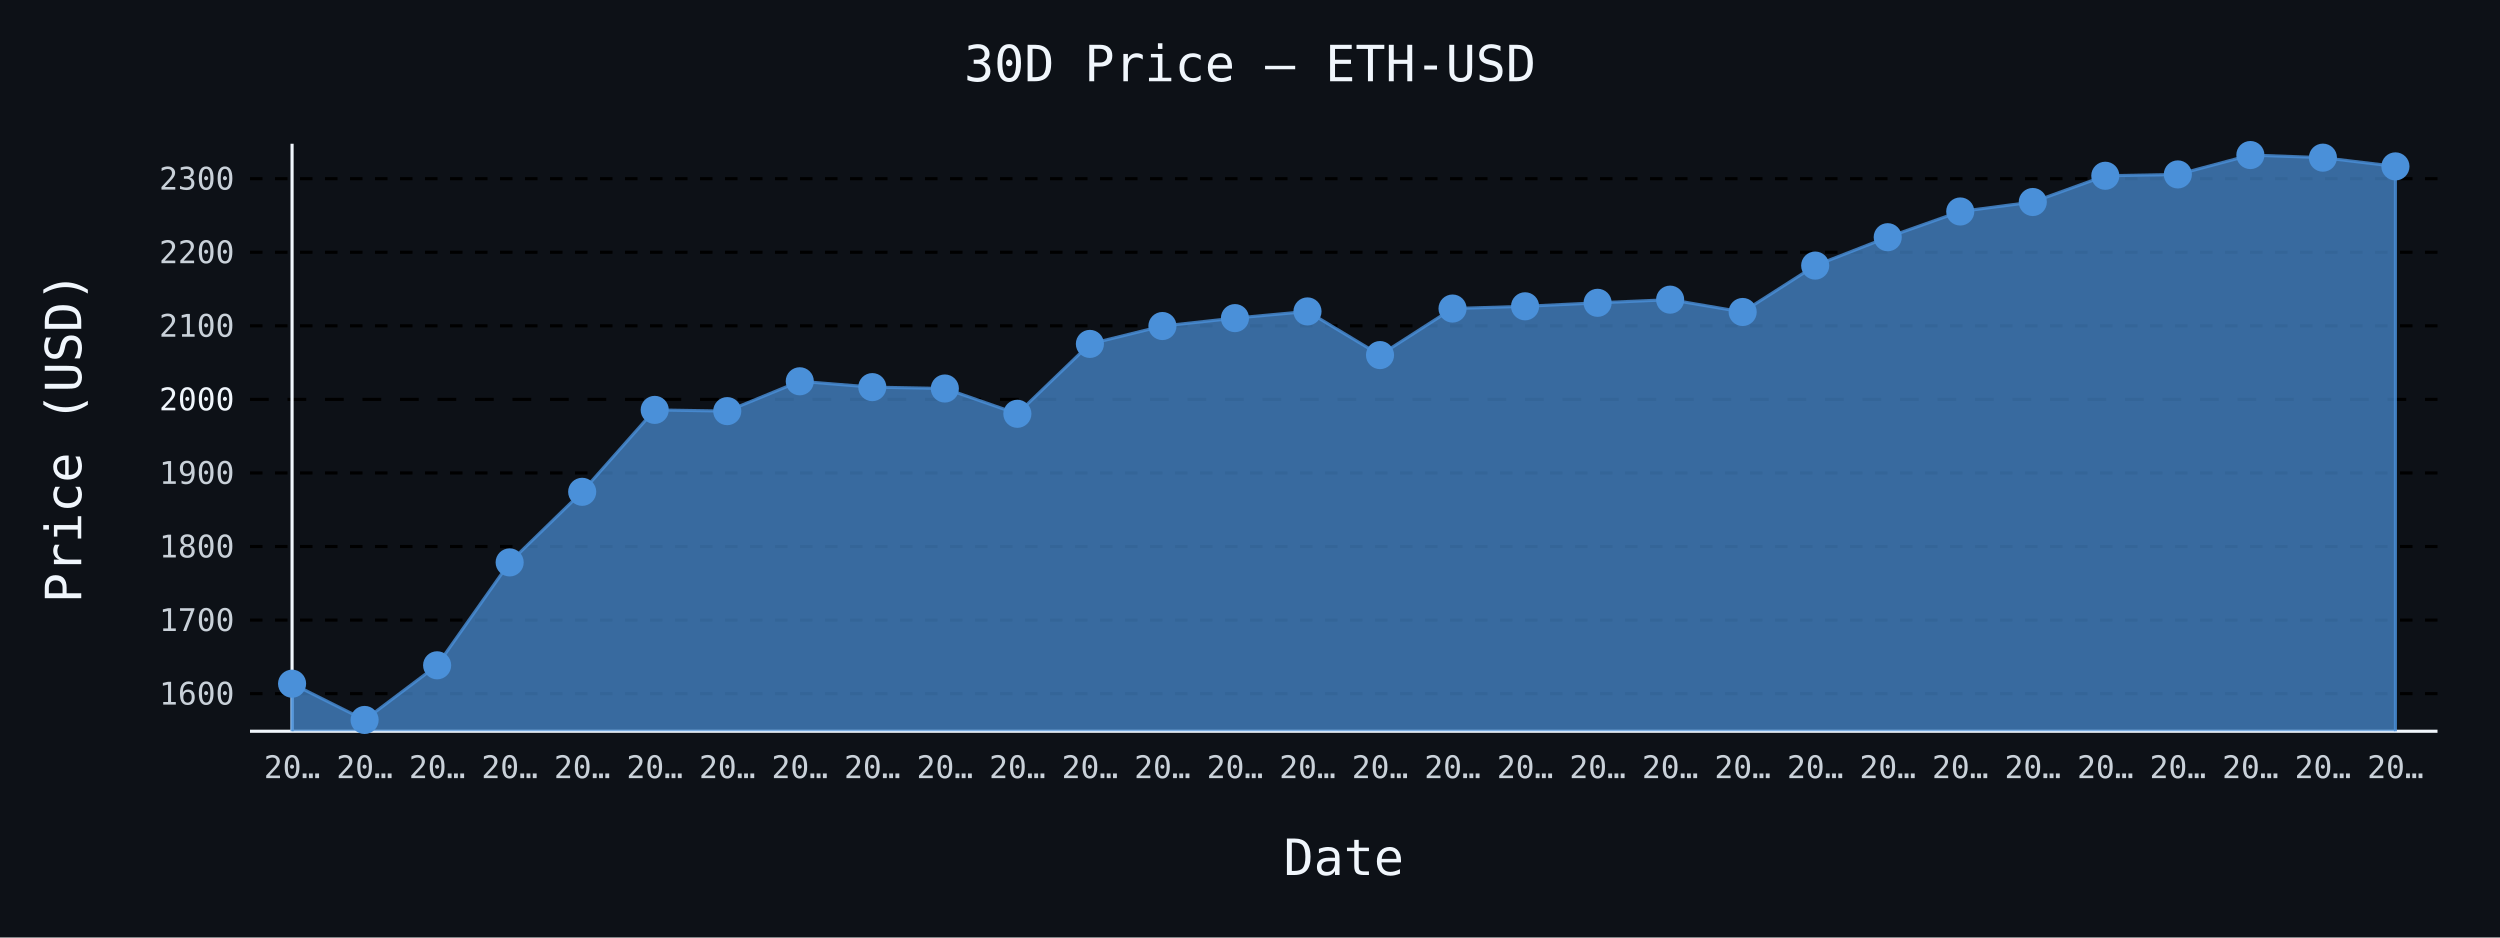
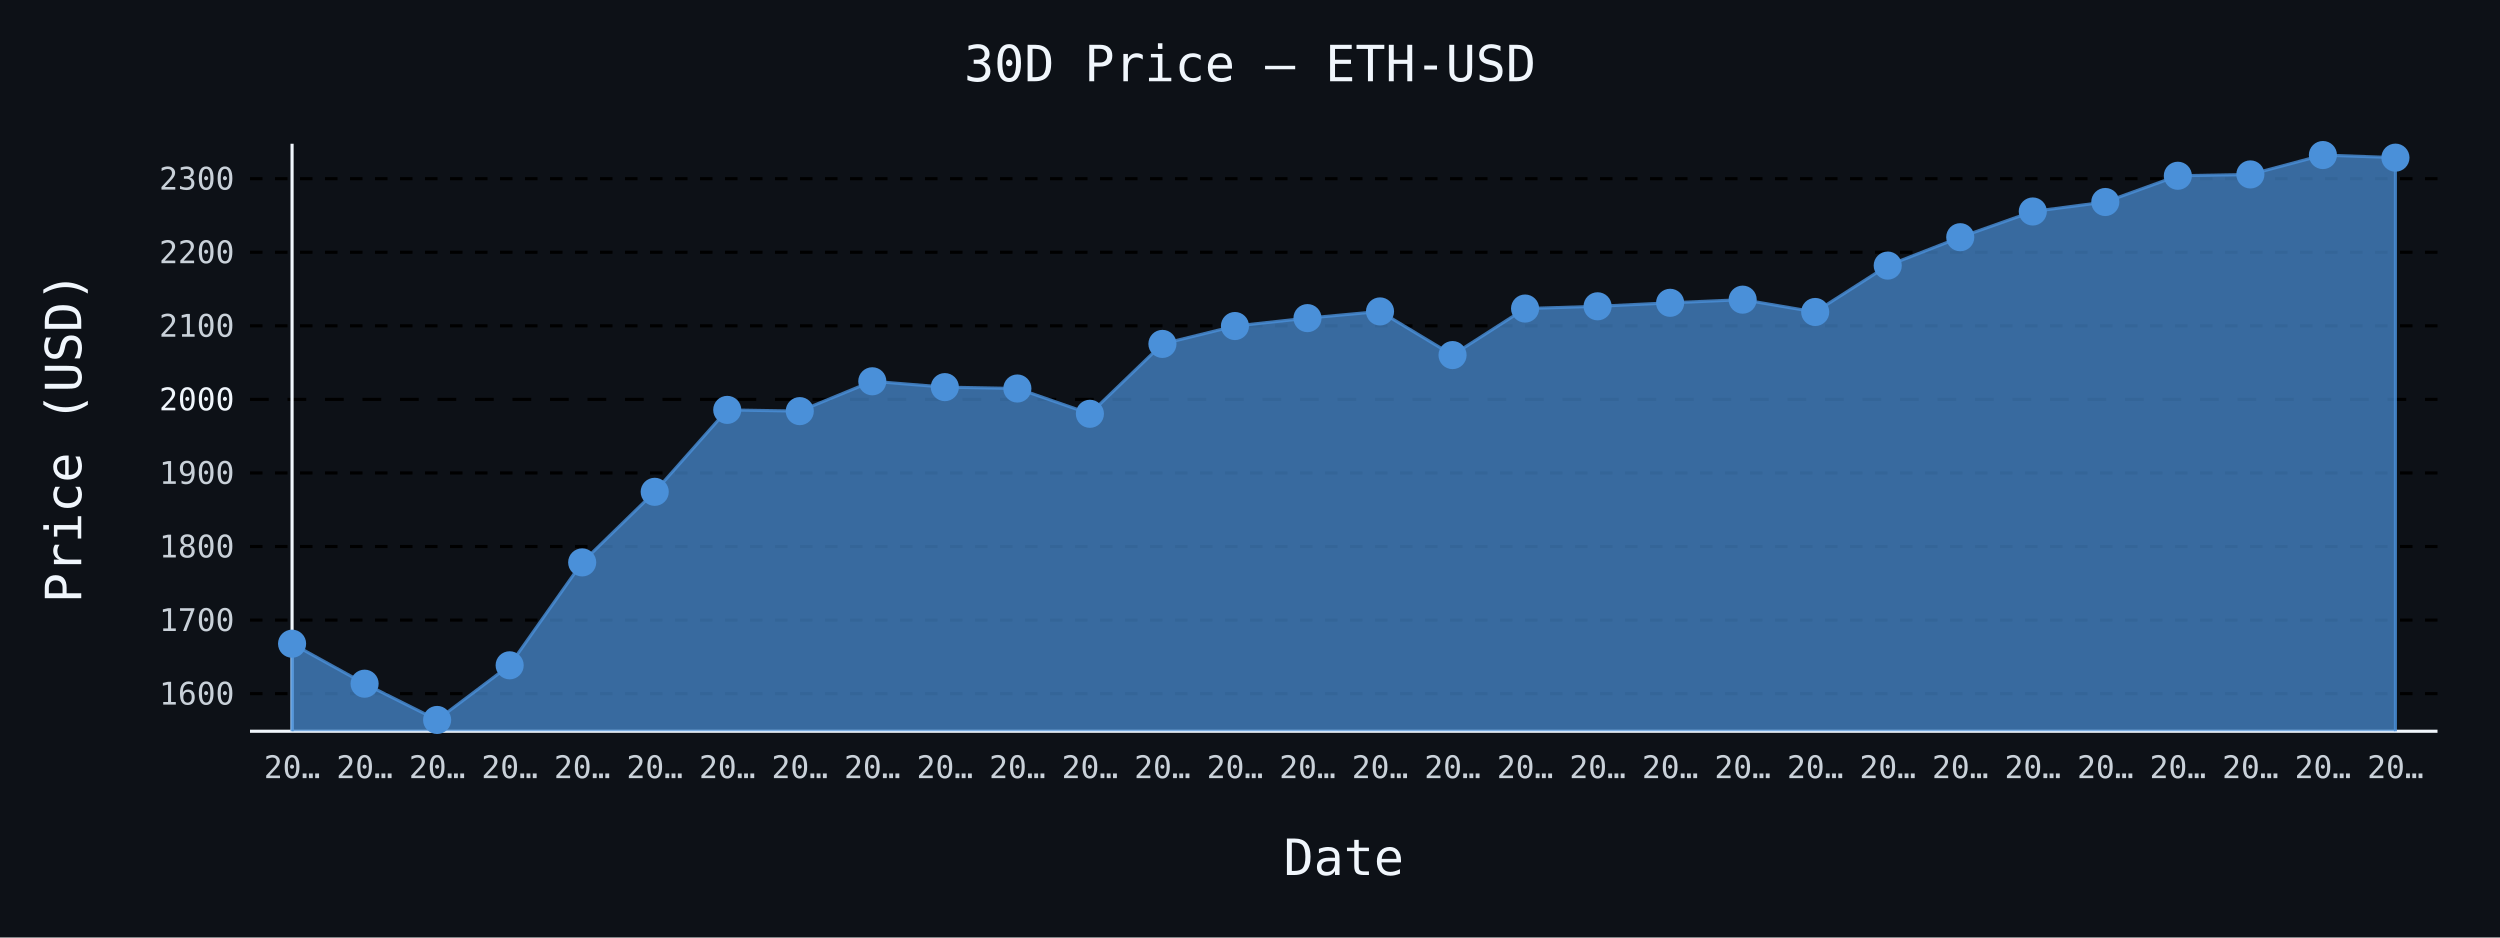
- <svg xmlns="http://www.w3.org/2000/svg" id="chart-cc44683f-a245-4bea-9bb6-77e3654cc969" class="pygal-chart" viewBox="0 0 800 300">
+ <svg xmlns="http://www.w3.org/2000/svg" id="chart-3cb1f36e-95e7-4324-8549-cd6c2416d35d" class="pygal-chart" viewBox="0 0 800 300">
  <defs>
-     <style type="text/css">#chart-cc44683f-a245-4bea-9bb6-77e3654cc969{-webkit-user-select:none;-webkit-font-smoothing:antialiased;font-family:monospace}#chart-cc44683f-a245-4bea-9bb6-77e3654cc969 .title{font-family:monospace;font-size:16px}#chart-cc44683f-a245-4bea-9bb6-77e3654cc969 .legends .legend text{font-family:monospace;font-size:14px}#chart-cc44683f-a245-4bea-9bb6-77e3654cc969 .axis text{font-family:monospace;font-size:10px}#chart-cc44683f-a245-4bea-9bb6-77e3654cc969 .axis text.major{font-family:monospace;font-size:10px}#chart-cc44683f-a245-4bea-9bb6-77e3654cc969 .text-overlay text.value{font-family:monospace;font-size:16px}#chart-cc44683f-a245-4bea-9bb6-77e3654cc969 .text-overlay text.label{font-family:monospace;font-size:10px}#chart-cc44683f-a245-4bea-9bb6-77e3654cc969 .tooltip{font-family:monospace;font-size:14px}#chart-cc44683f-a245-4bea-9bb6-77e3654cc969 text.no_data{font-family:monospace;font-size:64px}
- #chart-cc44683f-a245-4bea-9bb6-77e3654cc969{background-color:#0d1117}#chart-cc44683f-a245-4bea-9bb6-77e3654cc969 path,#chart-cc44683f-a245-4bea-9bb6-77e3654cc969 line,#chart-cc44683f-a245-4bea-9bb6-77e3654cc969 rect,#chart-cc44683f-a245-4bea-9bb6-77e3654cc969 circle{-webkit-transition:150ms;-moz-transition:150ms;transition:150ms}#chart-cc44683f-a245-4bea-9bb6-77e3654cc969 .graph &gt; .background{fill:#0d1117}#chart-cc44683f-a245-4bea-9bb6-77e3654cc969 .plot &gt; .background{fill:#0d1117}#chart-cc44683f-a245-4bea-9bb6-77e3654cc969 .graph{fill:#c9d1d9}#chart-cc44683f-a245-4bea-9bb6-77e3654cc969 text.no_data{fill:#f0f6fc}#chart-cc44683f-a245-4bea-9bb6-77e3654cc969 .title{fill:#f0f6fc}#chart-cc44683f-a245-4bea-9bb6-77e3654cc969 .legends .legend text{fill:#c9d1d9}#chart-cc44683f-a245-4bea-9bb6-77e3654cc969 .legends .legend:hover text{fill:#f0f6fc}#chart-cc44683f-a245-4bea-9bb6-77e3654cc969 .axis .line{stroke:#f0f6fc}#chart-cc44683f-a245-4bea-9bb6-77e3654cc969 .axis .guide.line{stroke:#8b949e}#chart-cc44683f-a245-4bea-9bb6-77e3654cc969 .axis .major.line{stroke:#c9d1d9}#chart-cc44683f-a245-4bea-9bb6-77e3654cc969 .axis text.major{fill:#f0f6fc}#chart-cc44683f-a245-4bea-9bb6-77e3654cc969 .axis.y .guides:hover .guide.line,#chart-cc44683f-a245-4bea-9bb6-77e3654cc969 .line-graph .axis.x .guides:hover .guide.line,#chart-cc44683f-a245-4bea-9bb6-77e3654cc969 .stackedline-graph .axis.x .guides:hover .guide.line,#chart-cc44683f-a245-4bea-9bb6-77e3654cc969 .xy-graph .axis.x .guides:hover .guide.line{stroke:#f0f6fc}#chart-cc44683f-a245-4bea-9bb6-77e3654cc969 .axis .guides:hover text{fill:#f0f6fc}#chart-cc44683f-a245-4bea-9bb6-77e3654cc969 .reactive{fill-opacity:.7;stroke-opacity:.8;stroke-width:1}#chart-cc44683f-a245-4bea-9bb6-77e3654cc969 .ci{stroke:#c9d1d9}#chart-cc44683f-a245-4bea-9bb6-77e3654cc969 .reactive.active,#chart-cc44683f-a245-4bea-9bb6-77e3654cc969 .active .reactive{fill-opacity:.8;stroke-opacity:.9;stroke-width:4}#chart-cc44683f-a245-4bea-9bb6-77e3654cc969 .ci .reactive.active{stroke-width:1.5}#chart-cc44683f-a245-4bea-9bb6-77e3654cc969 .series text{fill:#f0f6fc}#chart-cc44683f-a245-4bea-9bb6-77e3654cc969 .tooltip rect{fill:#0d1117;stroke:#f0f6fc;-webkit-transition:opacity 150ms;-moz-transition:opacity 150ms;transition:opacity 150ms}#chart-cc44683f-a245-4bea-9bb6-77e3654cc969 .tooltip .label{fill:#c9d1d9}#chart-cc44683f-a245-4bea-9bb6-77e3654cc969 .tooltip .label{fill:#c9d1d9}#chart-cc44683f-a245-4bea-9bb6-77e3654cc969 .tooltip .legend{font-size:.8em;fill:#8b949e}#chart-cc44683f-a245-4bea-9bb6-77e3654cc969 .tooltip .x_label{font-size:.6em;fill:#f0f6fc}#chart-cc44683f-a245-4bea-9bb6-77e3654cc969 .tooltip .xlink{font-size:.5em;text-decoration:underline}#chart-cc44683f-a245-4bea-9bb6-77e3654cc969 .tooltip .value{font-size:1.5em}#chart-cc44683f-a245-4bea-9bb6-77e3654cc969 .bound{font-size:.5em}#chart-cc44683f-a245-4bea-9bb6-77e3654cc969 .max-value{font-size:.75em;fill:#8b949e}#chart-cc44683f-a245-4bea-9bb6-77e3654cc969 .map-element{fill:#0d1117;stroke:#8b949e !important}#chart-cc44683f-a245-4bea-9bb6-77e3654cc969 .map-element .reactive{fill-opacity:inherit;stroke-opacity:inherit}#chart-cc44683f-a245-4bea-9bb6-77e3654cc969 .color-0,#chart-cc44683f-a245-4bea-9bb6-77e3654cc969 .color-0 a:visited{stroke:#4a90d9;fill:#4a90d9}#chart-cc44683f-a245-4bea-9bb6-77e3654cc969 .text-overlay .color-0 text{fill:black}
- #chart-cc44683f-a245-4bea-9bb6-77e3654cc969 text.no_data{text-anchor:middle}#chart-cc44683f-a245-4bea-9bb6-77e3654cc969 .guide.line{fill:none}#chart-cc44683f-a245-4bea-9bb6-77e3654cc969 .centered{text-anchor:middle}#chart-cc44683f-a245-4bea-9bb6-77e3654cc969 .title{text-anchor:middle}#chart-cc44683f-a245-4bea-9bb6-77e3654cc969 .legends .legend text{fill-opacity:1}#chart-cc44683f-a245-4bea-9bb6-77e3654cc969 .axis.x text{text-anchor:middle}#chart-cc44683f-a245-4bea-9bb6-77e3654cc969 .axis.x:not(.web) text[transform]{text-anchor:start}#chart-cc44683f-a245-4bea-9bb6-77e3654cc969 .axis.x:not(.web) text[transform].backwards{text-anchor:end}#chart-cc44683f-a245-4bea-9bb6-77e3654cc969 .axis.y text{text-anchor:end}#chart-cc44683f-a245-4bea-9bb6-77e3654cc969 .axis.y text[transform].backwards{text-anchor:start}#chart-cc44683f-a245-4bea-9bb6-77e3654cc969 .axis.y2 text{text-anchor:start}#chart-cc44683f-a245-4bea-9bb6-77e3654cc969 .axis.y2 text[transform].backwards{text-anchor:end}#chart-cc44683f-a245-4bea-9bb6-77e3654cc969 .axis .guide.line{stroke-dasharray:4,4;stroke:black}#chart-cc44683f-a245-4bea-9bb6-77e3654cc969 .axis .major.guide.line{stroke-dasharray:6,6;stroke:black}#chart-cc44683f-a245-4bea-9bb6-77e3654cc969 .horizontal .axis.y .guide.line,#chart-cc44683f-a245-4bea-9bb6-77e3654cc969 .horizontal .axis.y2 .guide.line,#chart-cc44683f-a245-4bea-9bb6-77e3654cc969 .vertical .axis.x .guide.line{opacity:0}#chart-cc44683f-a245-4bea-9bb6-77e3654cc969 .horizontal .axis.always_show .guide.line,#chart-cc44683f-a245-4bea-9bb6-77e3654cc969 .vertical .axis.always_show .guide.line{opacity:1 !important}#chart-cc44683f-a245-4bea-9bb6-77e3654cc969 .axis.y .guides:hover .guide.line,#chart-cc44683f-a245-4bea-9bb6-77e3654cc969 .axis.y2 .guides:hover .guide.line,#chart-cc44683f-a245-4bea-9bb6-77e3654cc969 .axis.x .guides:hover .guide.line{opacity:1}#chart-cc44683f-a245-4bea-9bb6-77e3654cc969 .axis .guides:hover text{opacity:1}#chart-cc44683f-a245-4bea-9bb6-77e3654cc969 .nofill{fill:none}#chart-cc44683f-a245-4bea-9bb6-77e3654cc969 .subtle-fill{fill-opacity:.2}#chart-cc44683f-a245-4bea-9bb6-77e3654cc969 .dot{stroke-width:1px;fill-opacity:1;stroke-opacity:1}#chart-cc44683f-a245-4bea-9bb6-77e3654cc969 .dot.active{stroke-width:5px}#chart-cc44683f-a245-4bea-9bb6-77e3654cc969 .dot.negative{fill:transparent}#chart-cc44683f-a245-4bea-9bb6-77e3654cc969 text,#chart-cc44683f-a245-4bea-9bb6-77e3654cc969 tspan{stroke:none !important}#chart-cc44683f-a245-4bea-9bb6-77e3654cc969 .series text.active{opacity:1}#chart-cc44683f-a245-4bea-9bb6-77e3654cc969 .tooltip rect{fill-opacity:.95;stroke-width:.5}#chart-cc44683f-a245-4bea-9bb6-77e3654cc969 .tooltip text{fill-opacity:1}#chart-cc44683f-a245-4bea-9bb6-77e3654cc969 .showable{visibility:hidden}#chart-cc44683f-a245-4bea-9bb6-77e3654cc969 .showable.shown{visibility:visible}#chart-cc44683f-a245-4bea-9bb6-77e3654cc969 .gauge-background{fill:rgba(229,229,229,1);stroke:none}#chart-cc44683f-a245-4bea-9bb6-77e3654cc969 .bg-lines{stroke:#0d1117;stroke-width:2px}</style>
+     <style type="text/css">#chart-3cb1f36e-95e7-4324-8549-cd6c2416d35d{-webkit-user-select:none;-webkit-font-smoothing:antialiased;font-family:monospace}#chart-3cb1f36e-95e7-4324-8549-cd6c2416d35d .title{font-family:monospace;font-size:16px}#chart-3cb1f36e-95e7-4324-8549-cd6c2416d35d .legends .legend text{font-family:monospace;font-size:14px}#chart-3cb1f36e-95e7-4324-8549-cd6c2416d35d .axis text{font-family:monospace;font-size:10px}#chart-3cb1f36e-95e7-4324-8549-cd6c2416d35d .axis text.major{font-family:monospace;font-size:10px}#chart-3cb1f36e-95e7-4324-8549-cd6c2416d35d .text-overlay text.value{font-family:monospace;font-size:16px}#chart-3cb1f36e-95e7-4324-8549-cd6c2416d35d .text-overlay text.label{font-family:monospace;font-size:10px}#chart-3cb1f36e-95e7-4324-8549-cd6c2416d35d .tooltip{font-family:monospace;font-size:14px}#chart-3cb1f36e-95e7-4324-8549-cd6c2416d35d text.no_data{font-family:monospace;font-size:64px}
+ #chart-3cb1f36e-95e7-4324-8549-cd6c2416d35d{background-color:#0d1117}#chart-3cb1f36e-95e7-4324-8549-cd6c2416d35d path,#chart-3cb1f36e-95e7-4324-8549-cd6c2416d35d line,#chart-3cb1f36e-95e7-4324-8549-cd6c2416d35d rect,#chart-3cb1f36e-95e7-4324-8549-cd6c2416d35d circle{-webkit-transition:150ms;-moz-transition:150ms;transition:150ms}#chart-3cb1f36e-95e7-4324-8549-cd6c2416d35d .graph &gt; .background{fill:#0d1117}#chart-3cb1f36e-95e7-4324-8549-cd6c2416d35d .plot &gt; .background{fill:#0d1117}#chart-3cb1f36e-95e7-4324-8549-cd6c2416d35d .graph{fill:#c9d1d9}#chart-3cb1f36e-95e7-4324-8549-cd6c2416d35d text.no_data{fill:#f0f6fc}#chart-3cb1f36e-95e7-4324-8549-cd6c2416d35d .title{fill:#f0f6fc}#chart-3cb1f36e-95e7-4324-8549-cd6c2416d35d .legends .legend text{fill:#c9d1d9}#chart-3cb1f36e-95e7-4324-8549-cd6c2416d35d .legends .legend:hover text{fill:#f0f6fc}#chart-3cb1f36e-95e7-4324-8549-cd6c2416d35d .axis .line{stroke:#f0f6fc}#chart-3cb1f36e-95e7-4324-8549-cd6c2416d35d .axis .guide.line{stroke:#8b949e}#chart-3cb1f36e-95e7-4324-8549-cd6c2416d35d .axis .major.line{stroke:#c9d1d9}#chart-3cb1f36e-95e7-4324-8549-cd6c2416d35d .axis text.major{fill:#f0f6fc}#chart-3cb1f36e-95e7-4324-8549-cd6c2416d35d .axis.y .guides:hover .guide.line,#chart-3cb1f36e-95e7-4324-8549-cd6c2416d35d .line-graph .axis.x .guides:hover .guide.line,#chart-3cb1f36e-95e7-4324-8549-cd6c2416d35d .stackedline-graph .axis.x .guides:hover .guide.line,#chart-3cb1f36e-95e7-4324-8549-cd6c2416d35d .xy-graph .axis.x .guides:hover .guide.line{stroke:#f0f6fc}#chart-3cb1f36e-95e7-4324-8549-cd6c2416d35d .axis .guides:hover text{fill:#f0f6fc}#chart-3cb1f36e-95e7-4324-8549-cd6c2416d35d .reactive{fill-opacity:.7;stroke-opacity:.8;stroke-width:1}#chart-3cb1f36e-95e7-4324-8549-cd6c2416d35d .ci{stroke:#c9d1d9}#chart-3cb1f36e-95e7-4324-8549-cd6c2416d35d .reactive.active,#chart-3cb1f36e-95e7-4324-8549-cd6c2416d35d .active .reactive{fill-opacity:.8;stroke-opacity:.9;stroke-width:4}#chart-3cb1f36e-95e7-4324-8549-cd6c2416d35d .ci .reactive.active{stroke-width:1.5}#chart-3cb1f36e-95e7-4324-8549-cd6c2416d35d .series text{fill:#f0f6fc}#chart-3cb1f36e-95e7-4324-8549-cd6c2416d35d .tooltip rect{fill:#0d1117;stroke:#f0f6fc;-webkit-transition:opacity 150ms;-moz-transition:opacity 150ms;transition:opacity 150ms}#chart-3cb1f36e-95e7-4324-8549-cd6c2416d35d .tooltip .label{fill:#c9d1d9}#chart-3cb1f36e-95e7-4324-8549-cd6c2416d35d .tooltip .label{fill:#c9d1d9}#chart-3cb1f36e-95e7-4324-8549-cd6c2416d35d .tooltip .legend{font-size:.8em;fill:#8b949e}#chart-3cb1f36e-95e7-4324-8549-cd6c2416d35d .tooltip .x_label{font-size:.6em;fill:#f0f6fc}#chart-3cb1f36e-95e7-4324-8549-cd6c2416d35d .tooltip .xlink{font-size:.5em;text-decoration:underline}#chart-3cb1f36e-95e7-4324-8549-cd6c2416d35d .tooltip .value{font-size:1.5em}#chart-3cb1f36e-95e7-4324-8549-cd6c2416d35d .bound{font-size:.5em}#chart-3cb1f36e-95e7-4324-8549-cd6c2416d35d .max-value{font-size:.75em;fill:#8b949e}#chart-3cb1f36e-95e7-4324-8549-cd6c2416d35d .map-element{fill:#0d1117;stroke:#8b949e !important}#chart-3cb1f36e-95e7-4324-8549-cd6c2416d35d .map-element .reactive{fill-opacity:inherit;stroke-opacity:inherit}#chart-3cb1f36e-95e7-4324-8549-cd6c2416d35d .color-0,#chart-3cb1f36e-95e7-4324-8549-cd6c2416d35d .color-0 a:visited{stroke:#4a90d9;fill:#4a90d9}#chart-3cb1f36e-95e7-4324-8549-cd6c2416d35d .text-overlay .color-0 text{fill:black}
+ #chart-3cb1f36e-95e7-4324-8549-cd6c2416d35d text.no_data{text-anchor:middle}#chart-3cb1f36e-95e7-4324-8549-cd6c2416d35d .guide.line{fill:none}#chart-3cb1f36e-95e7-4324-8549-cd6c2416d35d .centered{text-anchor:middle}#chart-3cb1f36e-95e7-4324-8549-cd6c2416d35d .title{text-anchor:middle}#chart-3cb1f36e-95e7-4324-8549-cd6c2416d35d .legends .legend text{fill-opacity:1}#chart-3cb1f36e-95e7-4324-8549-cd6c2416d35d .axis.x text{text-anchor:middle}#chart-3cb1f36e-95e7-4324-8549-cd6c2416d35d .axis.x:not(.web) text[transform]{text-anchor:start}#chart-3cb1f36e-95e7-4324-8549-cd6c2416d35d .axis.x:not(.web) text[transform].backwards{text-anchor:end}#chart-3cb1f36e-95e7-4324-8549-cd6c2416d35d .axis.y text{text-anchor:end}#chart-3cb1f36e-95e7-4324-8549-cd6c2416d35d .axis.y text[transform].backwards{text-anchor:start}#chart-3cb1f36e-95e7-4324-8549-cd6c2416d35d .axis.y2 text{text-anchor:start}#chart-3cb1f36e-95e7-4324-8549-cd6c2416d35d .axis.y2 text[transform].backwards{text-anchor:end}#chart-3cb1f36e-95e7-4324-8549-cd6c2416d35d .axis .guide.line{stroke-dasharray:4,4;stroke:black}#chart-3cb1f36e-95e7-4324-8549-cd6c2416d35d .axis .major.guide.line{stroke-dasharray:6,6;stroke:black}#chart-3cb1f36e-95e7-4324-8549-cd6c2416d35d .horizontal .axis.y .guide.line,#chart-3cb1f36e-95e7-4324-8549-cd6c2416d35d .horizontal .axis.y2 .guide.line,#chart-3cb1f36e-95e7-4324-8549-cd6c2416d35d .vertical .axis.x .guide.line{opacity:0}#chart-3cb1f36e-95e7-4324-8549-cd6c2416d35d .horizontal .axis.always_show .guide.line,#chart-3cb1f36e-95e7-4324-8549-cd6c2416d35d .vertical .axis.always_show .guide.line{opacity:1 !important}#chart-3cb1f36e-95e7-4324-8549-cd6c2416d35d .axis.y .guides:hover .guide.line,#chart-3cb1f36e-95e7-4324-8549-cd6c2416d35d .axis.y2 .guides:hover .guide.line,#chart-3cb1f36e-95e7-4324-8549-cd6c2416d35d .axis.x .guides:hover .guide.line{opacity:1}#chart-3cb1f36e-95e7-4324-8549-cd6c2416d35d .axis .guides:hover text{opacity:1}#chart-3cb1f36e-95e7-4324-8549-cd6c2416d35d .nofill{fill:none}#chart-3cb1f36e-95e7-4324-8549-cd6c2416d35d .subtle-fill{fill-opacity:.2}#chart-3cb1f36e-95e7-4324-8549-cd6c2416d35d .dot{stroke-width:1px;fill-opacity:1;stroke-opacity:1}#chart-3cb1f36e-95e7-4324-8549-cd6c2416d35d .dot.active{stroke-width:5px}#chart-3cb1f36e-95e7-4324-8549-cd6c2416d35d .dot.negative{fill:transparent}#chart-3cb1f36e-95e7-4324-8549-cd6c2416d35d text,#chart-3cb1f36e-95e7-4324-8549-cd6c2416d35d tspan{stroke:none !important}#chart-3cb1f36e-95e7-4324-8549-cd6c2416d35d .series text.active{opacity:1}#chart-3cb1f36e-95e7-4324-8549-cd6c2416d35d .tooltip rect{fill-opacity:.95;stroke-width:.5}#chart-3cb1f36e-95e7-4324-8549-cd6c2416d35d .tooltip text{fill-opacity:1}#chart-3cb1f36e-95e7-4324-8549-cd6c2416d35d .showable{visibility:hidden}#chart-3cb1f36e-95e7-4324-8549-cd6c2416d35d .showable.shown{visibility:visible}#chart-3cb1f36e-95e7-4324-8549-cd6c2416d35d .gauge-background{fill:rgba(229,229,229,1);stroke:none}#chart-3cb1f36e-95e7-4324-8549-cd6c2416d35d .bg-lines{stroke:#0d1117;stroke-width:2px}</style>
  </defs>
  <g class="graph line-graph vertical">
    <rect x="0" y="0" width="800" height="300" class="background" />
    <g transform="translate(80, 46)" class="plot">
      <rect x="0" y="0" width="700.0" height="188" class="background" />
      <g class="axis y always_show">
        <path d="M0 188 h700" class="line" />
        <g class="guides">
          <path d="M0 175.964 h700" class="guide line" />
          <text x="-5" y="179.464" class="">1600</text>
        </g>
        <g class="guides">
          <path d="M0 152.423 h700" class="guide line" />
          <text x="-5" y="155.923" class="">1700</text>
        </g>
        <g class="guides">
          <path d="M0 128.882 h700" class="guide line" />
          <text x="-5" y="132.382" class="">1800</text>
        </g>
        <g class="guides">
          <path d="M0 105.341 h700" class="guide line" />
          <text x="-5" y="108.841" class="">1900</text>
        </g>
        <g class="guides">
          <path d="M0 81.8 h700" class="major guide line" />
          <text x="-5" y="85.3" class="major">2000</text>
        </g>
        <g class="guides">
          <path d="M0 58.259 h700" class="guide line" />
          <text x="-5" y="61.759" class="">2100</text>
        </g>
        <g class="guides">
          <path d="M0 34.718 h700" class="guide line" />
          <text x="-5" y="38.218" class="">2200</text>
        </g>
        <g class="guides">
          <path d="M0 11.177 h700" class="guide line" />
          <text x="-5" y="14.677" class="">2300</text>
        </g>
      </g>
      <g class="axis x">
        <g class="guides">
          <path d="M13.462 0 v188" class="line" />
          <text x="13.462" y="203.0" class="">20…</text>
        </g>
        <g class="guides">
          <path d="M36.671 0 v188" class="guide line" />
          <text x="36.671" y="203.0" class="">20…</text>
        </g>
        <g class="guides">
          <path d="M59.881 0 v188" class="guide line" />
          <text x="59.881" y="203.0" class="">20…</text>
        </g>
        <g class="guides">
          <path d="M83.09 0 v188" class="guide line" />
          <text x="83.09" y="203.0" class="">20…</text>
        </g>
        <g class="guides">
          <path d="M106.3 0 v188" class="guide line" />
          <text x="106.3" y="203.0" class="">20…</text>
        </g>
        <g class="guides">
          <path d="M129.509 0 v188" class="guide line" />
          <text x="129.509" y="203.0" class="">20…</text>
        </g>
        <g class="guides">
          <path d="M152.719 0 v188" class="guide line" />
          <text x="152.719" y="203.0" class="">20…</text>
        </g>
        <g class="guides">
          <path d="M175.928 0 v188" class="guide line" />
          <text x="175.928" y="203.0" class="">20…</text>
        </g>
        <g class="guides">
          <path d="M199.138 0 v188" class="guide line" />
          <text x="199.138" y="203.0" class="">20…</text>
        </g>
        <g class="guides">
          <path d="M222.347 0 v188" class="guide line" />
          <text x="222.347" y="203.0" class="">20…</text>
        </g>
        <g class="guides">
          <path d="M245.557 0 v188" class="guide line" />
          <text x="245.557" y="203.0" class="">20…</text>
        </g>
        <g class="guides">
          <path d="M268.767 0 v188" class="guide line" />
          <text x="268.767" y="203.0" class="">20…</text>
        </g>
        <g class="guides">
          <path d="M291.976 0 v188" class="guide line" />
          <text x="291.976" y="203.0" class="">20…</text>
        </g>
        <g class="guides">
          <path d="M315.186 0 v188" class="guide line" />
          <text x="315.186" y="203.0" class="">20…</text>
        </g>
        <g class="guides">
          <path d="M338.395 0 v188" class="guide line" />
          <text x="338.395" y="203.0" class="">20…</text>
        </g>
        <g class="guides">
          <path d="M361.605 0 v188" class="guide line" />
          <text x="361.605" y="203.0" class="">20…</text>
        </g>
        <g class="guides">
          <path d="M384.814 0 v188" class="guide line" />
          <text x="384.814" y="203.0" class="">20…</text>
        </g>
        <g class="guides">
          <path d="M408.024 0 v188" class="guide line" />
          <text x="408.024" y="203.0" class="">20…</text>
        </g>
        <g class="guides">
          <path d="M431.233 0 v188" class="guide line" />
          <text x="431.233" y="203.0" class="">20…</text>
        </g>
        <g class="guides">
          <path d="M454.443 0 v188" class="guide line" />
          <text x="454.443" y="203.0" class="">20…</text>
        </g>
        <g class="guides">
          <path d="M477.653 0 v188" class="guide line" />
          <text x="477.653" y="203.0" class="">20…</text>
        </g>
        <g class="guides">
          <path d="M500.862 0 v188" class="guide line" />
          <text x="500.862" y="203.0" class="">20…</text>
        </g>
        <g class="guides">
          <path d="M524.072 0 v188" class="guide line" />
          <text x="524.072" y="203.0" class="">20…</text>
        </g>
        <g class="guides">
          <path d="M547.281 0 v188" class="guide line" />
          <text x="547.281" y="203.0" class="">20…</text>
        </g>
        <g class="guides">
          <path d="M570.491 0 v188" class="guide line" />
          <text x="570.491" y="203.0" class="">20…</text>
        </g>
        <g class="guides">
          <path d="M593.7 0 v188" class="guide line" />
          <text x="593.7" y="203.0" class="">20…</text>
        </g>
        <g class="guides">
          <path d="M616.91 0 v188" class="guide line" />
          <text x="616.91" y="203.0" class="">20…</text>
        </g>
        <g class="guides">
          <path d="M640.119 0 v188" class="guide line" />
          <text x="640.119" y="203.0" class="">20…</text>
        </g>
        <g class="guides">
          <path d="M663.329 0 v188" class="guide line" />
          <text x="663.329" y="203.0" class="">20…</text>
        </g>
        <g class="guides">
          <path d="M686.538 0 v188" class="guide line" />
          <text x="686.538" y="203.0" class="">20…</text>
        </g>
      </g>
      <g class="series serie-0 color-0">
-         <path d="M13.462 188 L13.462 172.784 36.671 184.385 59.881 166.898 83.09 133.969 106.3 111.382 129.509 85.166 152.719 85.559 175.928 76.011 199.138 77.88 222.347 78.325 245.557 86.412 268.767 64.052 291.976 58.329 315.186 55.796 338.395 53.659 361.605 67.626 384.814 52.736 408.024 52.016 431.233 50.9 454.443 49.89 477.653 53.835 500.862 38.988 524.072 29.908 547.281 21.676 570.491 18.642 593.7 10.245 616.91 9.816 640.119 3.615 663.329 4.451 686.538 7.245 686.538 188" class="line reactive" />
+         <path d="M13.462 188 L13.462 159.984 36.671 172.784 59.881 184.385 83.09 166.898 106.3 133.969 129.509 111.382 152.719 85.166 175.928 85.559 199.138 76.011 222.347 77.88 245.557 78.325 268.767 86.412 291.976 64.052 315.186 58.329 338.395 55.796 361.605 53.659 384.814 67.626 408.024 52.736 431.233 52.016 454.443 50.9 477.653 49.89 500.862 53.835 524.072 38.988 547.281 29.908 570.491 21.676 593.7 18.642 616.91 10.245 640.119 9.816 663.329 3.615 686.538 4.451 686.538 188" class="line reactive" />
      </g>
    </g>
    <g class="titles">
      <text x="400.0" y="26" class="title plot_title">30D Price — ETH-USD</text>
      <text x="430.0" y="280" class="title">Date</text>
      <text x="0" y="166.0" class="title" transform="rotate(-90 0 140)">Price (USD)</text>
    </g>
    <g transform="translate(80, 46)" class="plot overlay">
      <g class="series serie-0 color-0">
        <g class="dots">
-           <circle cx="13.462" cy="172.784" r="4" class="dot reactive tooltip-trigger" />
-         </g>
-         <g class="dots">
-           <circle cx="36.671" cy="184.385" r="4" class="dot reactive tooltip-trigger" />
-         </g>
-         <g class="dots">
-           <circle cx="59.881" cy="166.898" r="4" class="dot reactive tooltip-trigger" />
-         </g>
-         <g class="dots">
-           <circle cx="83.09" cy="133.969" r="4" class="dot reactive tooltip-trigger" />
-         </g>
-         <g class="dots">
-           <circle cx="106.3" cy="111.382" r="4" class="dot reactive tooltip-trigger" />
-         </g>
-         <g class="dots">
-           <circle cx="129.509" cy="85.166" r="4" class="dot reactive tooltip-trigger" />
-         </g>
-         <g class="dots">
-           <circle cx="152.719" cy="85.559" r="4" class="dot reactive tooltip-trigger" />
-         </g>
-         <g class="dots">
-           <circle cx="175.928" cy="76.011" r="4" class="dot reactive tooltip-trigger" />
-         </g>
-         <g class="dots">
-           <circle cx="199.138" cy="77.88" r="4" class="dot reactive tooltip-trigger" />
-         </g>
-         <g class="dots">
-           <circle cx="222.347" cy="78.325" r="4" class="dot reactive tooltip-trigger" />
-         </g>
-         <g class="dots">
-           <circle cx="245.557" cy="86.412" r="4" class="dot reactive tooltip-trigger" />
-         </g>
-         <g class="dots">
-           <circle cx="268.767" cy="64.052" r="4" class="dot reactive tooltip-trigger" />
-         </g>
-         <g class="dots">
-           <circle cx="291.976" cy="58.329" r="4" class="dot reactive tooltip-trigger" />
-         </g>
-         <g class="dots">
-           <circle cx="315.186" cy="55.796" r="4" class="dot reactive tooltip-trigger" />
-         </g>
-         <g class="dots">
-           <circle cx="338.395" cy="53.659" r="4" class="dot reactive tooltip-trigger" />
-         </g>
-         <g class="dots">
-           <circle cx="361.605" cy="67.626" r="4" class="dot reactive tooltip-trigger" />
-         </g>
-         <g class="dots">
-           <circle cx="384.814" cy="52.736" r="4" class="dot reactive tooltip-trigger" />
-         </g>
-         <g class="dots">
-           <circle cx="408.024" cy="52.016" r="4" class="dot reactive tooltip-trigger" />
-         </g>
-         <g class="dots">
-           <circle cx="431.233" cy="50.9" r="4" class="dot reactive tooltip-trigger" />
-         </g>
-         <g class="dots">
-           <circle cx="454.443" cy="49.89" r="4" class="dot reactive tooltip-trigger" />
-         </g>
-         <g class="dots">
-           <circle cx="477.653" cy="53.835" r="4" class="dot reactive tooltip-trigger" />
-         </g>
-         <g class="dots">
-           <circle cx="500.862" cy="38.988" r="4" class="dot reactive tooltip-trigger" />
-         </g>
-         <g class="dots">
-           <circle cx="524.072" cy="29.908" r="4" class="dot reactive tooltip-trigger" />
-         </g>
-         <g class="dots">
-           <circle cx="547.281" cy="21.676" r="4" class="dot reactive tooltip-trigger" />
-         </g>
-         <g class="dots">
-           <circle cx="570.491" cy="18.642" r="4" class="dot reactive tooltip-trigger" />
-         </g>
-         <g class="dots">
-           <circle cx="593.7" cy="10.245" r="4" class="dot reactive tooltip-trigger" />
-         </g>
-         <g class="dots">
-           <circle cx="616.91" cy="9.816" r="4" class="dot reactive tooltip-trigger" />
-         </g>
-         <g class="dots">
-           <circle cx="640.119" cy="3.615" r="4" class="dot reactive tooltip-trigger" />
-         </g>
-         <g class="dots">
-           <circle cx="663.329" cy="4.451" r="4" class="dot reactive tooltip-trigger" />
-         </g>
-         <g class="dots">
-           <circle cx="686.538" cy="7.245" r="4" class="dot reactive tooltip-trigger" />
+           <circle cx="13.462" cy="159.984" r="4" class="dot reactive tooltip-trigger" />
+         </g>
+         <g class="dots">
+           <circle cx="36.671" cy="172.784" r="4" class="dot reactive tooltip-trigger" />
+         </g>
+         <g class="dots">
+           <circle cx="59.881" cy="184.385" r="4" class="dot reactive tooltip-trigger" />
+         </g>
+         <g class="dots">
+           <circle cx="83.09" cy="166.898" r="4" class="dot reactive tooltip-trigger" />
+         </g>
+         <g class="dots">
+           <circle cx="106.3" cy="133.969" r="4" class="dot reactive tooltip-trigger" />
+         </g>
+         <g class="dots">
+           <circle cx="129.509" cy="111.382" r="4" class="dot reactive tooltip-trigger" />
+         </g>
+         <g class="dots">
+           <circle cx="152.719" cy="85.166" r="4" class="dot reactive tooltip-trigger" />
+         </g>
+         <g class="dots">
+           <circle cx="175.928" cy="85.559" r="4" class="dot reactive tooltip-trigger" />
+         </g>
+         <g class="dots">
+           <circle cx="199.138" cy="76.011" r="4" class="dot reactive tooltip-trigger" />
+         </g>
+         <g class="dots">
+           <circle cx="222.347" cy="77.88" r="4" class="dot reactive tooltip-trigger" />
+         </g>
+         <g class="dots">
+           <circle cx="245.557" cy="78.325" r="4" class="dot reactive tooltip-trigger" />
+         </g>
+         <g class="dots">
+           <circle cx="268.767" cy="86.412" r="4" class="dot reactive tooltip-trigger" />
+         </g>
+         <g class="dots">
+           <circle cx="291.976" cy="64.052" r="4" class="dot reactive tooltip-trigger" />
+         </g>
+         <g class="dots">
+           <circle cx="315.186" cy="58.329" r="4" class="dot reactive tooltip-trigger" />
+         </g>
+         <g class="dots">
+           <circle cx="338.395" cy="55.796" r="4" class="dot reactive tooltip-trigger" />
+         </g>
+         <g class="dots">
+           <circle cx="361.605" cy="53.659" r="4" class="dot reactive tooltip-trigger" />
+         </g>
+         <g class="dots">
+           <circle cx="384.814" cy="67.626" r="4" class="dot reactive tooltip-trigger" />
+         </g>
+         <g class="dots">
+           <circle cx="408.024" cy="52.736" r="4" class="dot reactive tooltip-trigger" />
+         </g>
+         <g class="dots">
+           <circle cx="431.233" cy="52.016" r="4" class="dot reactive tooltip-trigger" />
+         </g>
+         <g class="dots">
+           <circle cx="454.443" cy="50.9" r="4" class="dot reactive tooltip-trigger" />
+         </g>
+         <g class="dots">
+           <circle cx="477.653" cy="49.89" r="4" class="dot reactive tooltip-trigger" />
+         </g>
+         <g class="dots">
+           <circle cx="500.862" cy="53.835" r="4" class="dot reactive tooltip-trigger" />
+         </g>
+         <g class="dots">
+           <circle cx="524.072" cy="38.988" r="4" class="dot reactive tooltip-trigger" />
+         </g>
+         <g class="dots">
+           <circle cx="547.281" cy="29.908" r="4" class="dot reactive tooltip-trigger" />
+         </g>
+         <g class="dots">
+           <circle cx="570.491" cy="21.676" r="4" class="dot reactive tooltip-trigger" />
+         </g>
+         <g class="dots">
+           <circle cx="593.7" cy="18.642" r="4" class="dot reactive tooltip-trigger" />
+         </g>
+         <g class="dots">
+           <circle cx="616.91" cy="10.245" r="4" class="dot reactive tooltip-trigger" />
+         </g>
+         <g class="dots">
+           <circle cx="640.119" cy="9.816" r="4" class="dot reactive tooltip-trigger" />
+         </g>
+         <g class="dots">
+           <circle cx="663.329" cy="3.615" r="4" class="dot reactive tooltip-trigger" />
+         </g>
+         <g class="dots">
+           <circle cx="686.538" cy="4.451" r="4" class="dot reactive tooltip-trigger" />
        </g>
      </g>
    </g>
    <g transform="translate(80, 46)" class="plot text-overlay">
      <g class="series serie-0 color-0" />
    </g>
    <g transform="translate(80, 46)" class="plot tooltip-overlay">
      <g transform="translate(0 0)" style="opacity: 0" class="tooltip">
        <rect rx="0" ry="0" width="0" height="0" class="tooltip-box" />
        <g class="text" />
      </g>
    </g>
  </g>
</svg>
